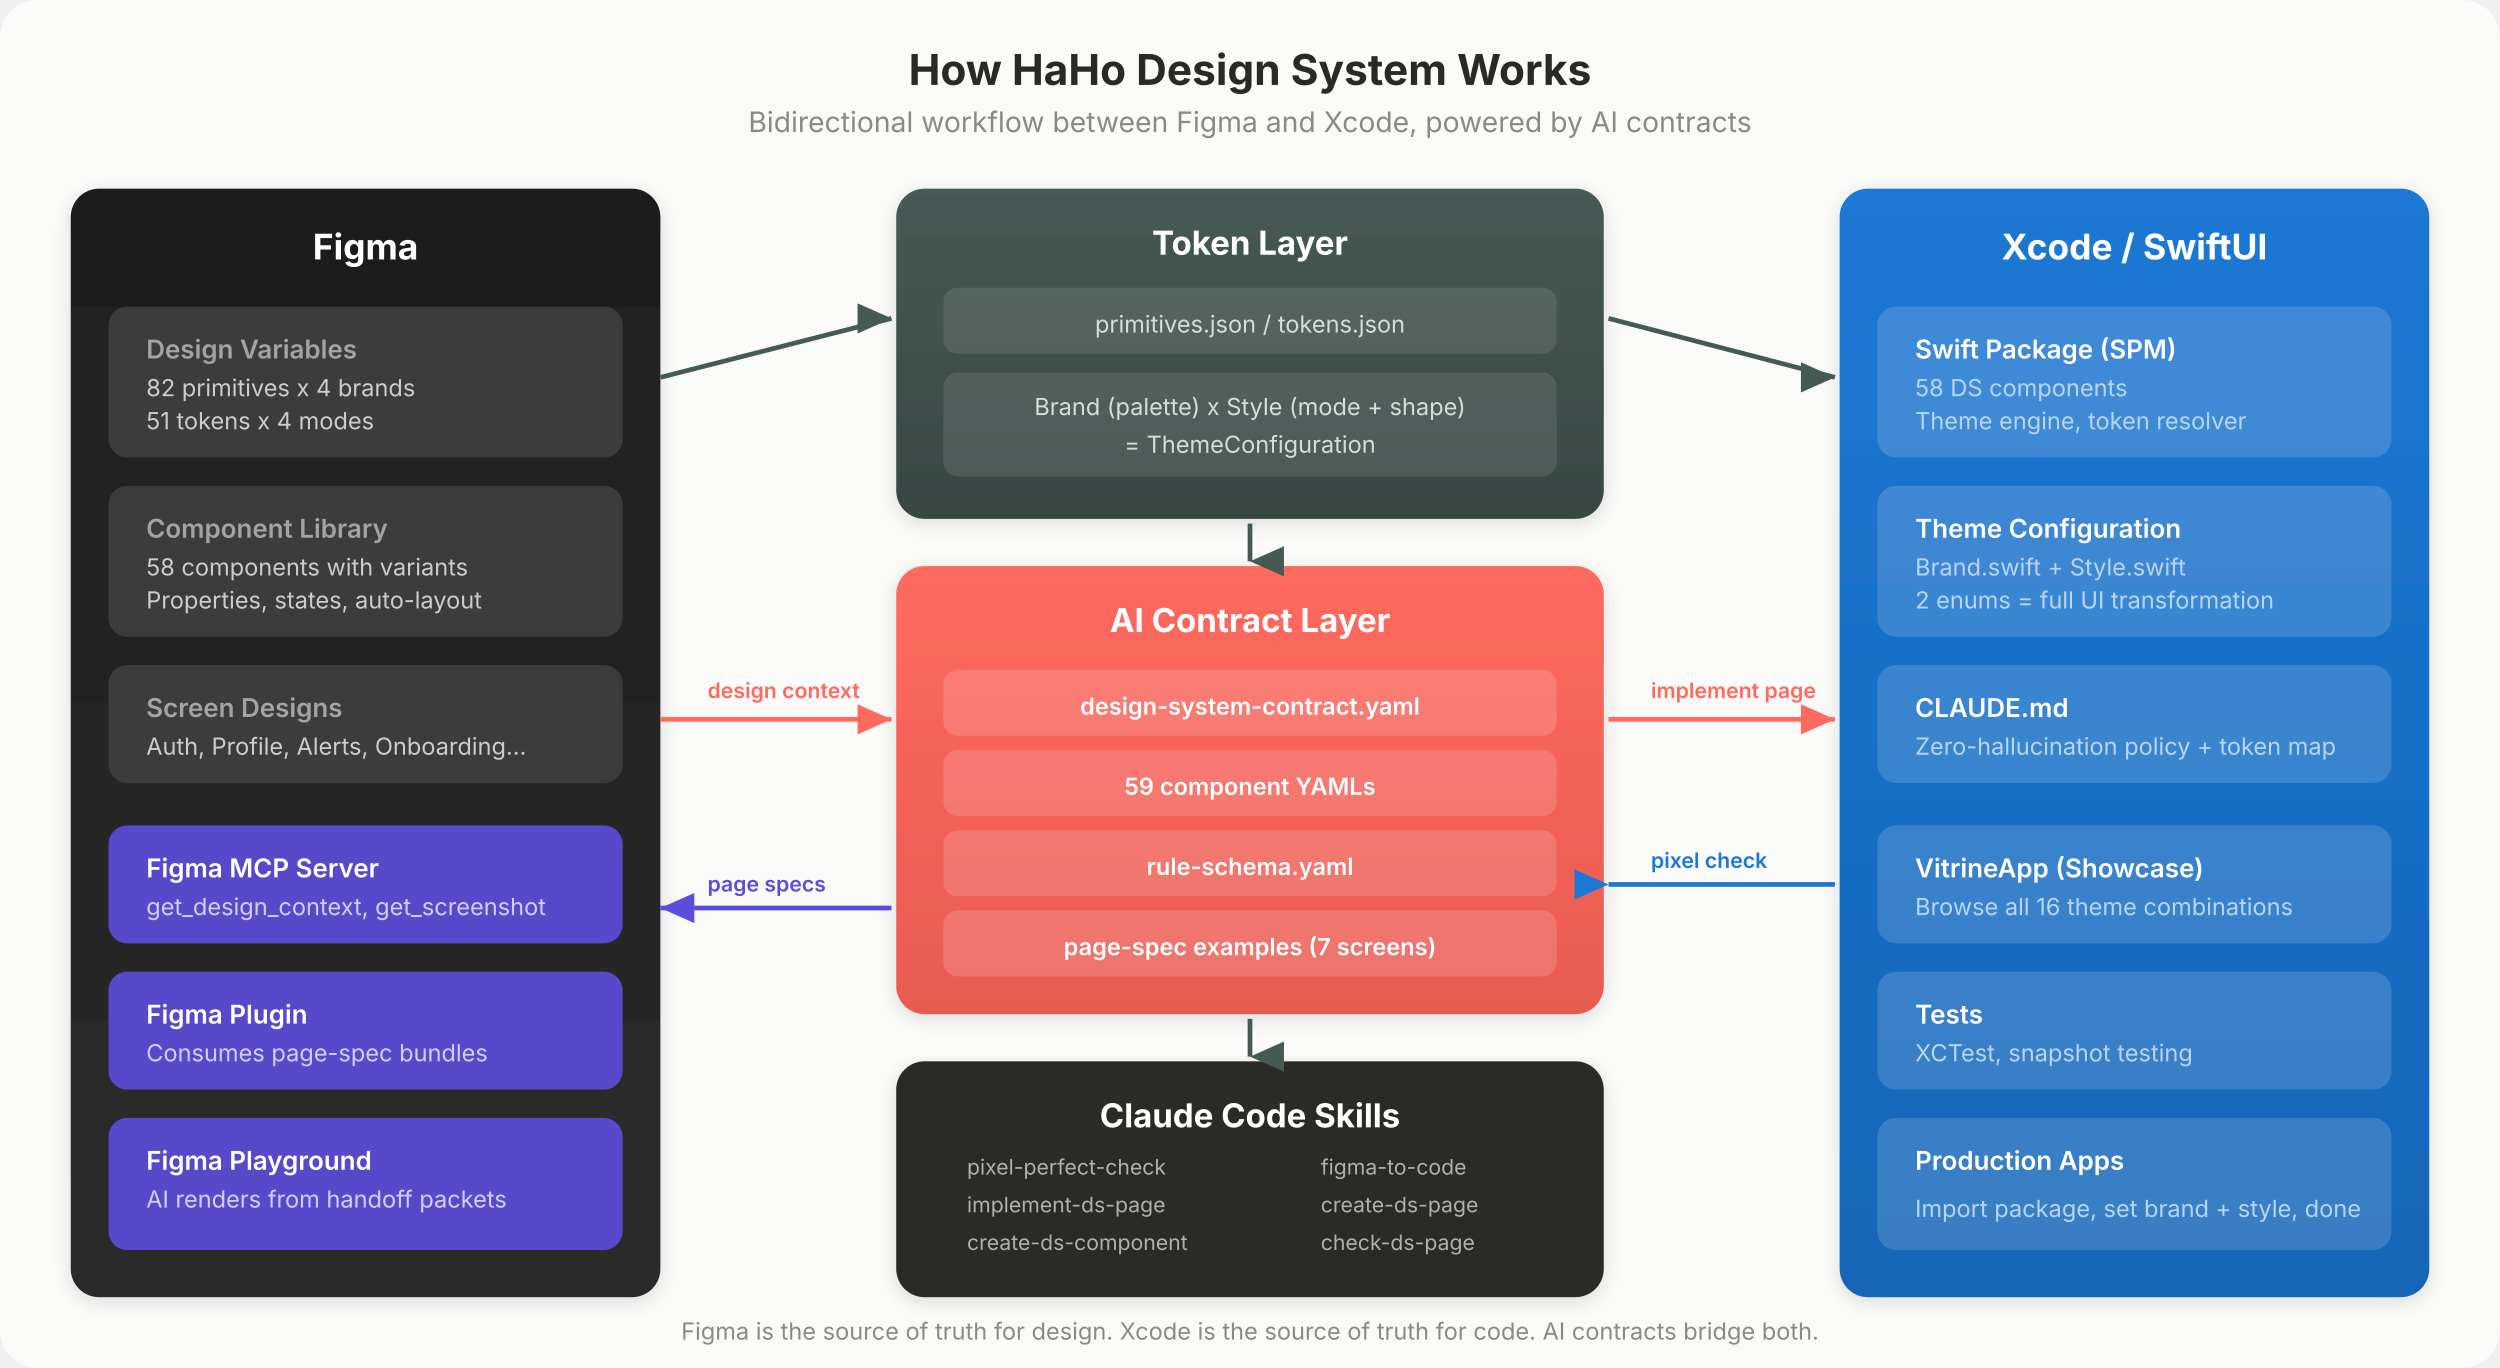
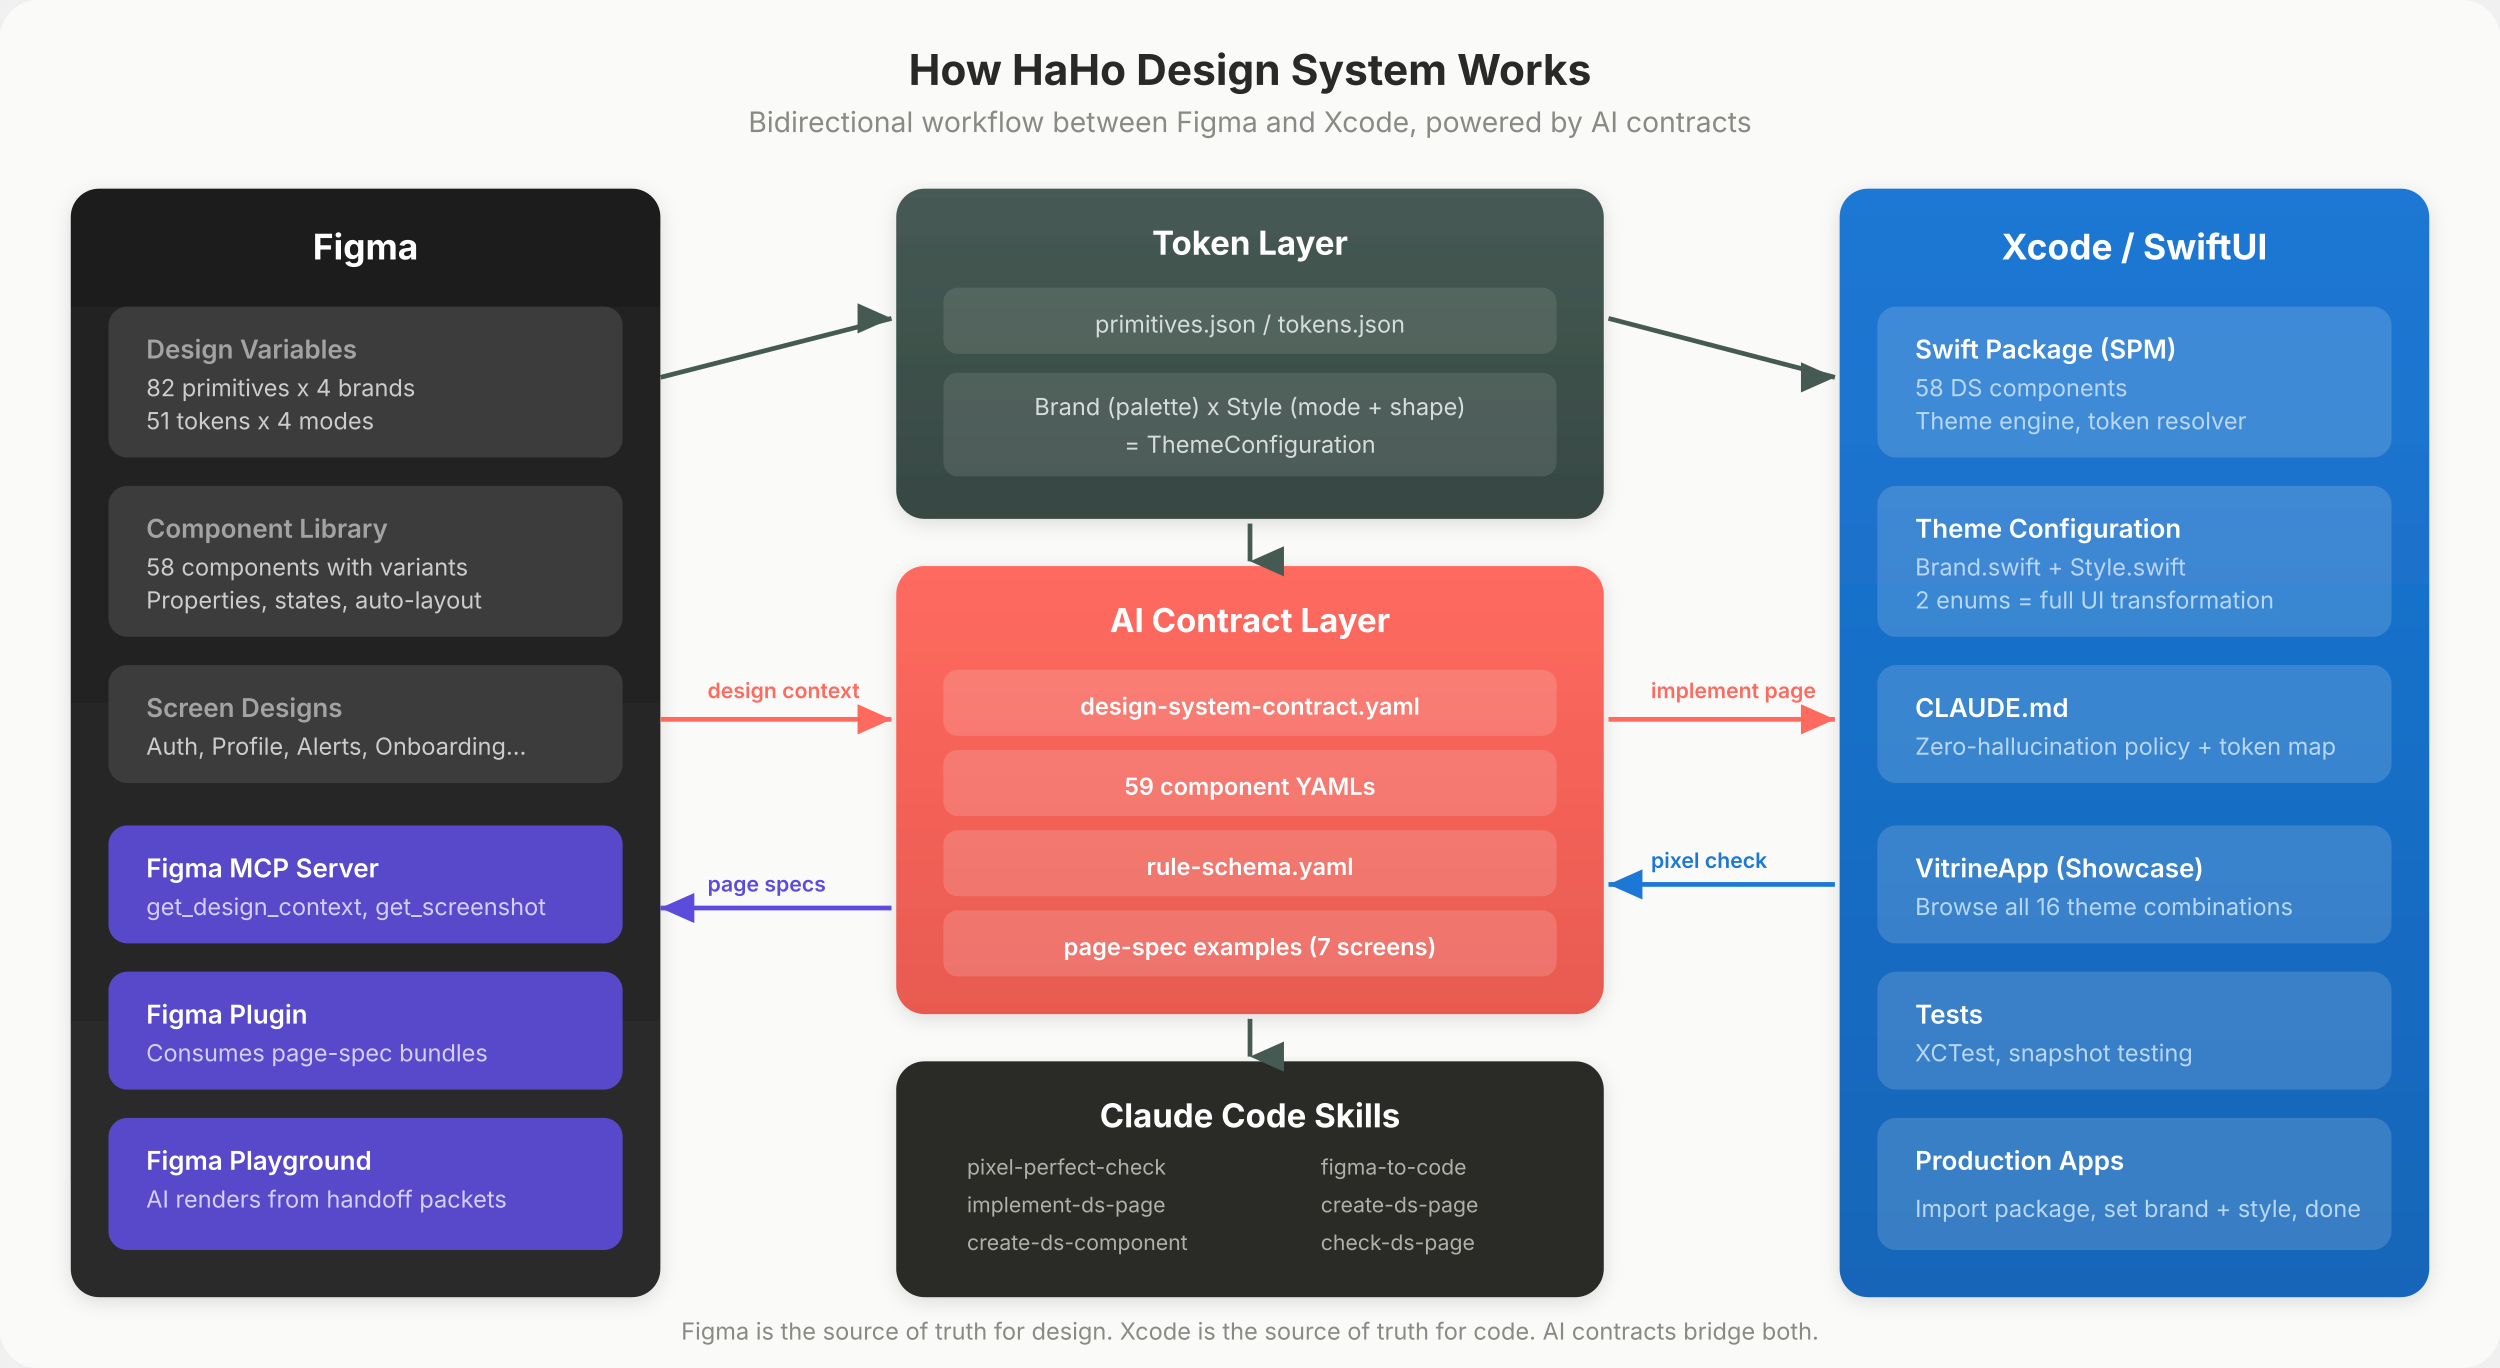
<svg xmlns="http://www.w3.org/2000/svg" viewBox="0 0 1060 580" font-family="-apple-system, BlinkMacSystemFont, 'SF Pro Text', 'Helvetica Neue', sans-serif">
  <defs>
    <linearGradient id="figmaBg" x1="0" y1="0" x2="0" y2="1">
      <stop offset="0%" stop-color="#1E1E1E" />
      <stop offset="100%" stop-color="#2C2C2C" />
    </linearGradient>
    <linearGradient id="xcodeBg" x1="0" y1="0" x2="0" y2="1">
      <stop offset="0%" stop-color="#1C78D4" />
      <stop offset="100%" stop-color="#1565B8" />
    </linearGradient>
    <linearGradient id="tokenBg" x1="0" y1="0" x2="0" y2="1">
      <stop offset="0%" stop-color="#465A54" />
      <stop offset="100%" stop-color="#374843" />
    </linearGradient>
    <linearGradient id="aiBg" x1="0" y1="0" x2="0" y2="1">
      <stop offset="0%" stop-color="#FF6A5F" />
      <stop offset="100%" stop-color="#E85A50" />
    </linearGradient>
    <filter id="shadow" x="-4%" y="-4%" width="108%" height="112%">
      <feDropShadow dx="0" dy="2" stdDeviation="4" flood-opacity="0.12" />
    </filter>
    <marker id="arrowRight" viewBox="0 0 10 10" refX="9" refY="5" markerWidth="8" markerHeight="8" orient="auto-start-auto">
      <path d="M 0 1 L 9 5 L 0 9 z" fill="#465A54" />
    </marker>
    <marker id="arrowLeft" viewBox="0 0 10 10" refX="1" refY="5" markerWidth="8" markerHeight="8" orient="auto-start-auto">
      <path d="M 10 1 L 1 5 L 10 9 z" fill="#465A54" />
    </marker>
    <marker id="arrowDown" viewBox="0 0 10 10" refX="5" refY="9" markerWidth="8" markerHeight="8" orient="auto">
      <path d="M 1 0 L 5 9 L 9 0 z" fill="#465A54" />
    </marker>
    <marker id="arrowRightCoral" viewBox="0 0 10 10" refX="9" refY="5" markerWidth="8" markerHeight="8" orient="auto-start-auto">
      <path d="M 0 1 L 9 5 L 0 9 z" fill="#FF6A5F" />
    </marker>
    <marker id="arrowLeftPurple" viewBox="0 0 10 10" refX="1" refY="5" markerWidth="8" markerHeight="8" orient="auto-start-auto">
      <path d="M 10 1 L 1 5 L 10 9 z" fill="#5C4CDB" />
    </marker>
-     <marker id="arrowRightBlue" viewBox="0 0 10 10" refX="9" refY="5" markerWidth="8" markerHeight="8" orient="auto-start-auto">
-       <path d="M 0 1 L 9 5 L 0 9 z" fill="#1C78D4" />
+     <marker id="arrowLeftBlue" viewBox="0 0 10 10" refX="1" refY="5" markerWidth="8" markerHeight="8" orient="auto-start-auto">
+       <path d="M 10 1 L 1 5 L 10 9 z" fill="#1C78D4" />
    </marker>
  </defs>
  <rect width="1060" height="580" rx="16" fill="#FAFAF9" />
  <text x="530" y="36" text-anchor="middle" font-size="18" font-weight="700" fill="#292927">How HaHo Design System Works</text>
  <text x="530" y="56" text-anchor="middle" font-size="12" fill="#8A8A85">Bidirectional workflow between Figma and Xcode, powered by AI contracts</text>
  <rect x="30" y="80" width="250" height="470" rx="12" fill="url(#figmaBg)" filter="url(#shadow)" />
  <text x="155" y="110" text-anchor="middle" font-size="15" font-weight="700" fill="#fff">Figma</text>
  <rect x="46" y="130" width="218" height="64" rx="8" fill="#3C3C3C" />
  <text x="62" y="152" font-size="11" font-weight="600" fill="#A3A3A3">Design Variables</text>
  <text x="62" y="168" font-size="10" fill="#ccc">82 primitives x 4 brands</text>
  <text x="62" y="182" font-size="10" fill="#ccc">51 tokens x 4 modes</text>
  <rect x="46" y="206" width="218" height="64" rx="8" fill="#3C3C3C" />
  <text x="62" y="228" font-size="11" font-weight="600" fill="#A3A3A3">Component Library</text>
  <text x="62" y="244" font-size="10" fill="#ccc">58 components with variants</text>
  <text x="62" y="258" font-size="10" fill="#ccc">Properties, states, auto-layout</text>
  <rect x="46" y="282" width="218" height="50" rx="8" fill="#3C3C3C" />
  <text x="62" y="304" font-size="11" font-weight="600" fill="#A3A3A3">Screen Designs</text>
  <text x="62" y="320" font-size="10" fill="#ccc">Auth, Profile, Alerts, Onboarding...</text>
  <rect x="46" y="350" width="218" height="50" rx="8" fill="#5C4CDB" opacity="0.9" />
  <text x="62" y="372" font-size="11" font-weight="600" fill="#fff">Figma MCP Server</text>
  <text x="62" y="388" font-size="10" fill="#D4CFFF">get_design_context, get_screenshot</text>
  <rect x="46" y="412" width="218" height="50" rx="8" fill="#5C4CDB" opacity="0.9" />
  <text x="62" y="434" font-size="11" font-weight="600" fill="#fff">Figma Plugin</text>
  <text x="62" y="450" font-size="10" fill="#D4CFFF">Consumes page-spec bundles</text>
  <rect x="46" y="474" width="218" height="56" rx="8" fill="#5C4CDB" opacity="0.9" />
  <text x="62" y="496" font-size="11" font-weight="600" fill="#fff">Figma Playground</text>
  <text x="62" y="512" font-size="10" fill="#D4CFFF">AI renders from handoff packets</text>
  <rect x="380" y="80" width="300" height="140" rx="12" fill="url(#tokenBg)" filter="url(#shadow)" />
  <text x="530" y="108" text-anchor="middle" font-size="14" font-weight="700" fill="#fff">Token Layer</text>
  <rect x="400" y="122" width="260" height="28" rx="6" fill="rgba(255,255,255,0.1)" />
  <text x="530" y="141" text-anchor="middle" font-size="10" fill="#D4DDD9">primitives.json  /  tokens.json</text>
  <rect x="400" y="158" width="260" height="44" rx="6" fill="rgba(255,255,255,0.1)" />
  <text x="530" y="176" text-anchor="middle" font-size="10" fill="#D4DDD9">Brand (palette) x Style (mode + shape)</text>
  <text x="530" y="192" text-anchor="middle" font-size="10" fill="#D4DDD9">= ThemeConfiguration</text>
  <rect x="380" y="240" width="300" height="190" rx="12" fill="url(#aiBg)" filter="url(#shadow)" />
  <text x="530" y="268" text-anchor="middle" font-size="14" font-weight="700" fill="#fff">AI Contract Layer</text>
  <rect x="400" y="284" width="260" height="28" rx="6" fill="rgba(255,255,255,0.15)" />
  <text x="530" y="303" text-anchor="middle" font-size="10" font-weight="600" fill="#fff">design-system-contract.yaml</text>
  <rect x="400" y="318" width="260" height="28" rx="6" fill="rgba(255,255,255,0.15)" />
  <text x="530" y="337" text-anchor="middle" font-size="10" font-weight="600" fill="#fff">59 component YAMLs</text>
  <rect x="400" y="352" width="260" height="28" rx="6" fill="rgba(255,255,255,0.15)" />
  <text x="530" y="371" text-anchor="middle" font-size="10" font-weight="600" fill="#fff">rule-schema.yaml</text>
  <rect x="400" y="386" width="260" height="28" rx="6" fill="rgba(255,255,255,0.15)" />
  <text x="530" y="405" text-anchor="middle" font-size="10" font-weight="600" fill="#fff">page-spec examples (7 screens)</text>
  <rect x="380" y="450" width="300" height="100" rx="12" fill="#292927" filter="url(#shadow)" />
  <text x="530" y="478" text-anchor="middle" font-size="14" font-weight="700" fill="#fff">Claude Code Skills</text>
  <text x="410" y="498" font-size="9" fill="#B0B0AA">pixel-perfect-check</text>
  <text x="410" y="514" font-size="9" fill="#B0B0AA">implement-ds-page</text>
  <text x="410" y="530" font-size="9" fill="#B0B0AA">create-ds-component</text>
  <text x="560" y="498" font-size="9" fill="#B0B0AA">figma-to-code</text>
  <text x="560" y="514" font-size="9" fill="#B0B0AA">create-ds-page</text>
  <text x="560" y="530" font-size="9" fill="#B0B0AA">check-ds-page</text>
  <rect x="780" y="80" width="250" height="470" rx="12" fill="url(#xcodeBg)" filter="url(#shadow)" />
  <text x="905" y="110" text-anchor="middle" font-size="15" font-weight="700" fill="#fff">Xcode / SwiftUI</text>
  <rect x="796" y="130" width="218" height="64" rx="8" fill="rgba(255,255,255,0.15)" />
  <text x="812" y="152" font-size="11" font-weight="600" fill="#fff">Swift Package (SPM)</text>
  <text x="812" y="168" font-size="10" fill="#B8D7F5">58 DS components</text>
  <text x="812" y="182" font-size="10" fill="#B8D7F5">Theme engine, token resolver</text>
  <rect x="796" y="206" width="218" height="64" rx="8" fill="rgba(255,255,255,0.15)" />
  <text x="812" y="228" font-size="11" font-weight="600" fill="#fff">Theme Configuration</text>
  <text x="812" y="244" font-size="10" fill="#B8D7F5">Brand.swift + Style.swift</text>
  <text x="812" y="258" font-size="10" fill="#B8D7F5">2 enums = full UI transformation</text>
  <rect x="796" y="282" width="218" height="50" rx="8" fill="rgba(255,255,255,0.15)" />
  <text x="812" y="304" font-size="11" font-weight="600" fill="#fff">CLAUDE.md</text>
  <text x="812" y="320" font-size="10" fill="#B8D7F5">Zero-hallucination policy + token map</text>
  <rect x="796" y="350" width="218" height="50" rx="8" fill="rgba(255,255,255,0.15)" />
  <text x="812" y="372" font-size="11" font-weight="600" fill="#fff">VitrineApp (Showcase)</text>
  <text x="812" y="388" font-size="10" fill="#B8D7F5">Browse all 16 theme combinations</text>
  <rect x="796" y="412" width="218" height="50" rx="8" fill="rgba(255,255,255,0.15)" />
  <text x="812" y="434" font-size="11" font-weight="600" fill="#fff">Tests</text>
  <text x="812" y="450" font-size="10" fill="#B8D7F5">XCTest, snapshot testing</text>
  <rect x="796" y="474" width="218" height="56" rx="8" fill="rgba(255,255,255,0.15)" />
  <text x="812" y="496" font-size="11" font-weight="600" fill="#fff">Production Apps</text>
  <text x="812" y="516" font-size="10" fill="#B8D7F5">Import package, set brand + style, done</text>
  <line x1="280" y1="160" x2="378" y2="135" stroke="#465A54" stroke-width="2" marker-end="url(#arrowRight)" />
  <line x1="682" y1="135" x2="778" y2="160" stroke="#465A54" stroke-width="2" marker-end="url(#arrowRight)" />
  <line x1="280" y1="305" x2="378" y2="305" stroke="#FF6A5F" stroke-width="2" marker-end="url(#arrowRightCoral)" />
  <text x="300" y="296" font-size="9" fill="#FF6A5F" font-weight="600">design context</text>
  <line x1="378" y1="385" x2="280" y2="385" stroke="#5C4CDB" stroke-width="2" marker-end="url(#arrowLeftPurple)" />
  <text x="300" y="378" font-size="9" fill="#5C4CDB" font-weight="600">page specs</text>
  <line x1="682" y1="305" x2="778" y2="305" stroke="#FF6A5F" stroke-width="2" marker-end="url(#arrowRightCoral)" />
  <text x="700" y="296" font-size="9" fill="#FF6A5F" font-weight="600">implement page</text>
-   <line x1="778" y1="375" x2="682" y2="375" stroke="#1C78D4" stroke-width="2" marker-end="url(#arrowRightBlue)" />
+   <line x1="778" y1="375" x2="682" y2="375" stroke="#1C78D4" stroke-width="2" marker-end="url(#arrowLeftBlue)" />
  <text x="700" y="368" font-size="9" fill="#1C78D4" font-weight="600">pixel check</text>
  <line x1="530" y1="222" x2="530" y2="238" stroke="#465A54" stroke-width="2" marker-end="url(#arrowDown)" />
  <line x1="530" y1="432" x2="530" y2="448" stroke="#465A54" stroke-width="2" marker-end="url(#arrowDown)" />
  <text x="530" y="568" text-anchor="middle" font-size="10" fill="#8A8A85">Figma is the source of truth for design. Xcode is the source of truth for code. AI contracts bridge both.</text>
</svg>
